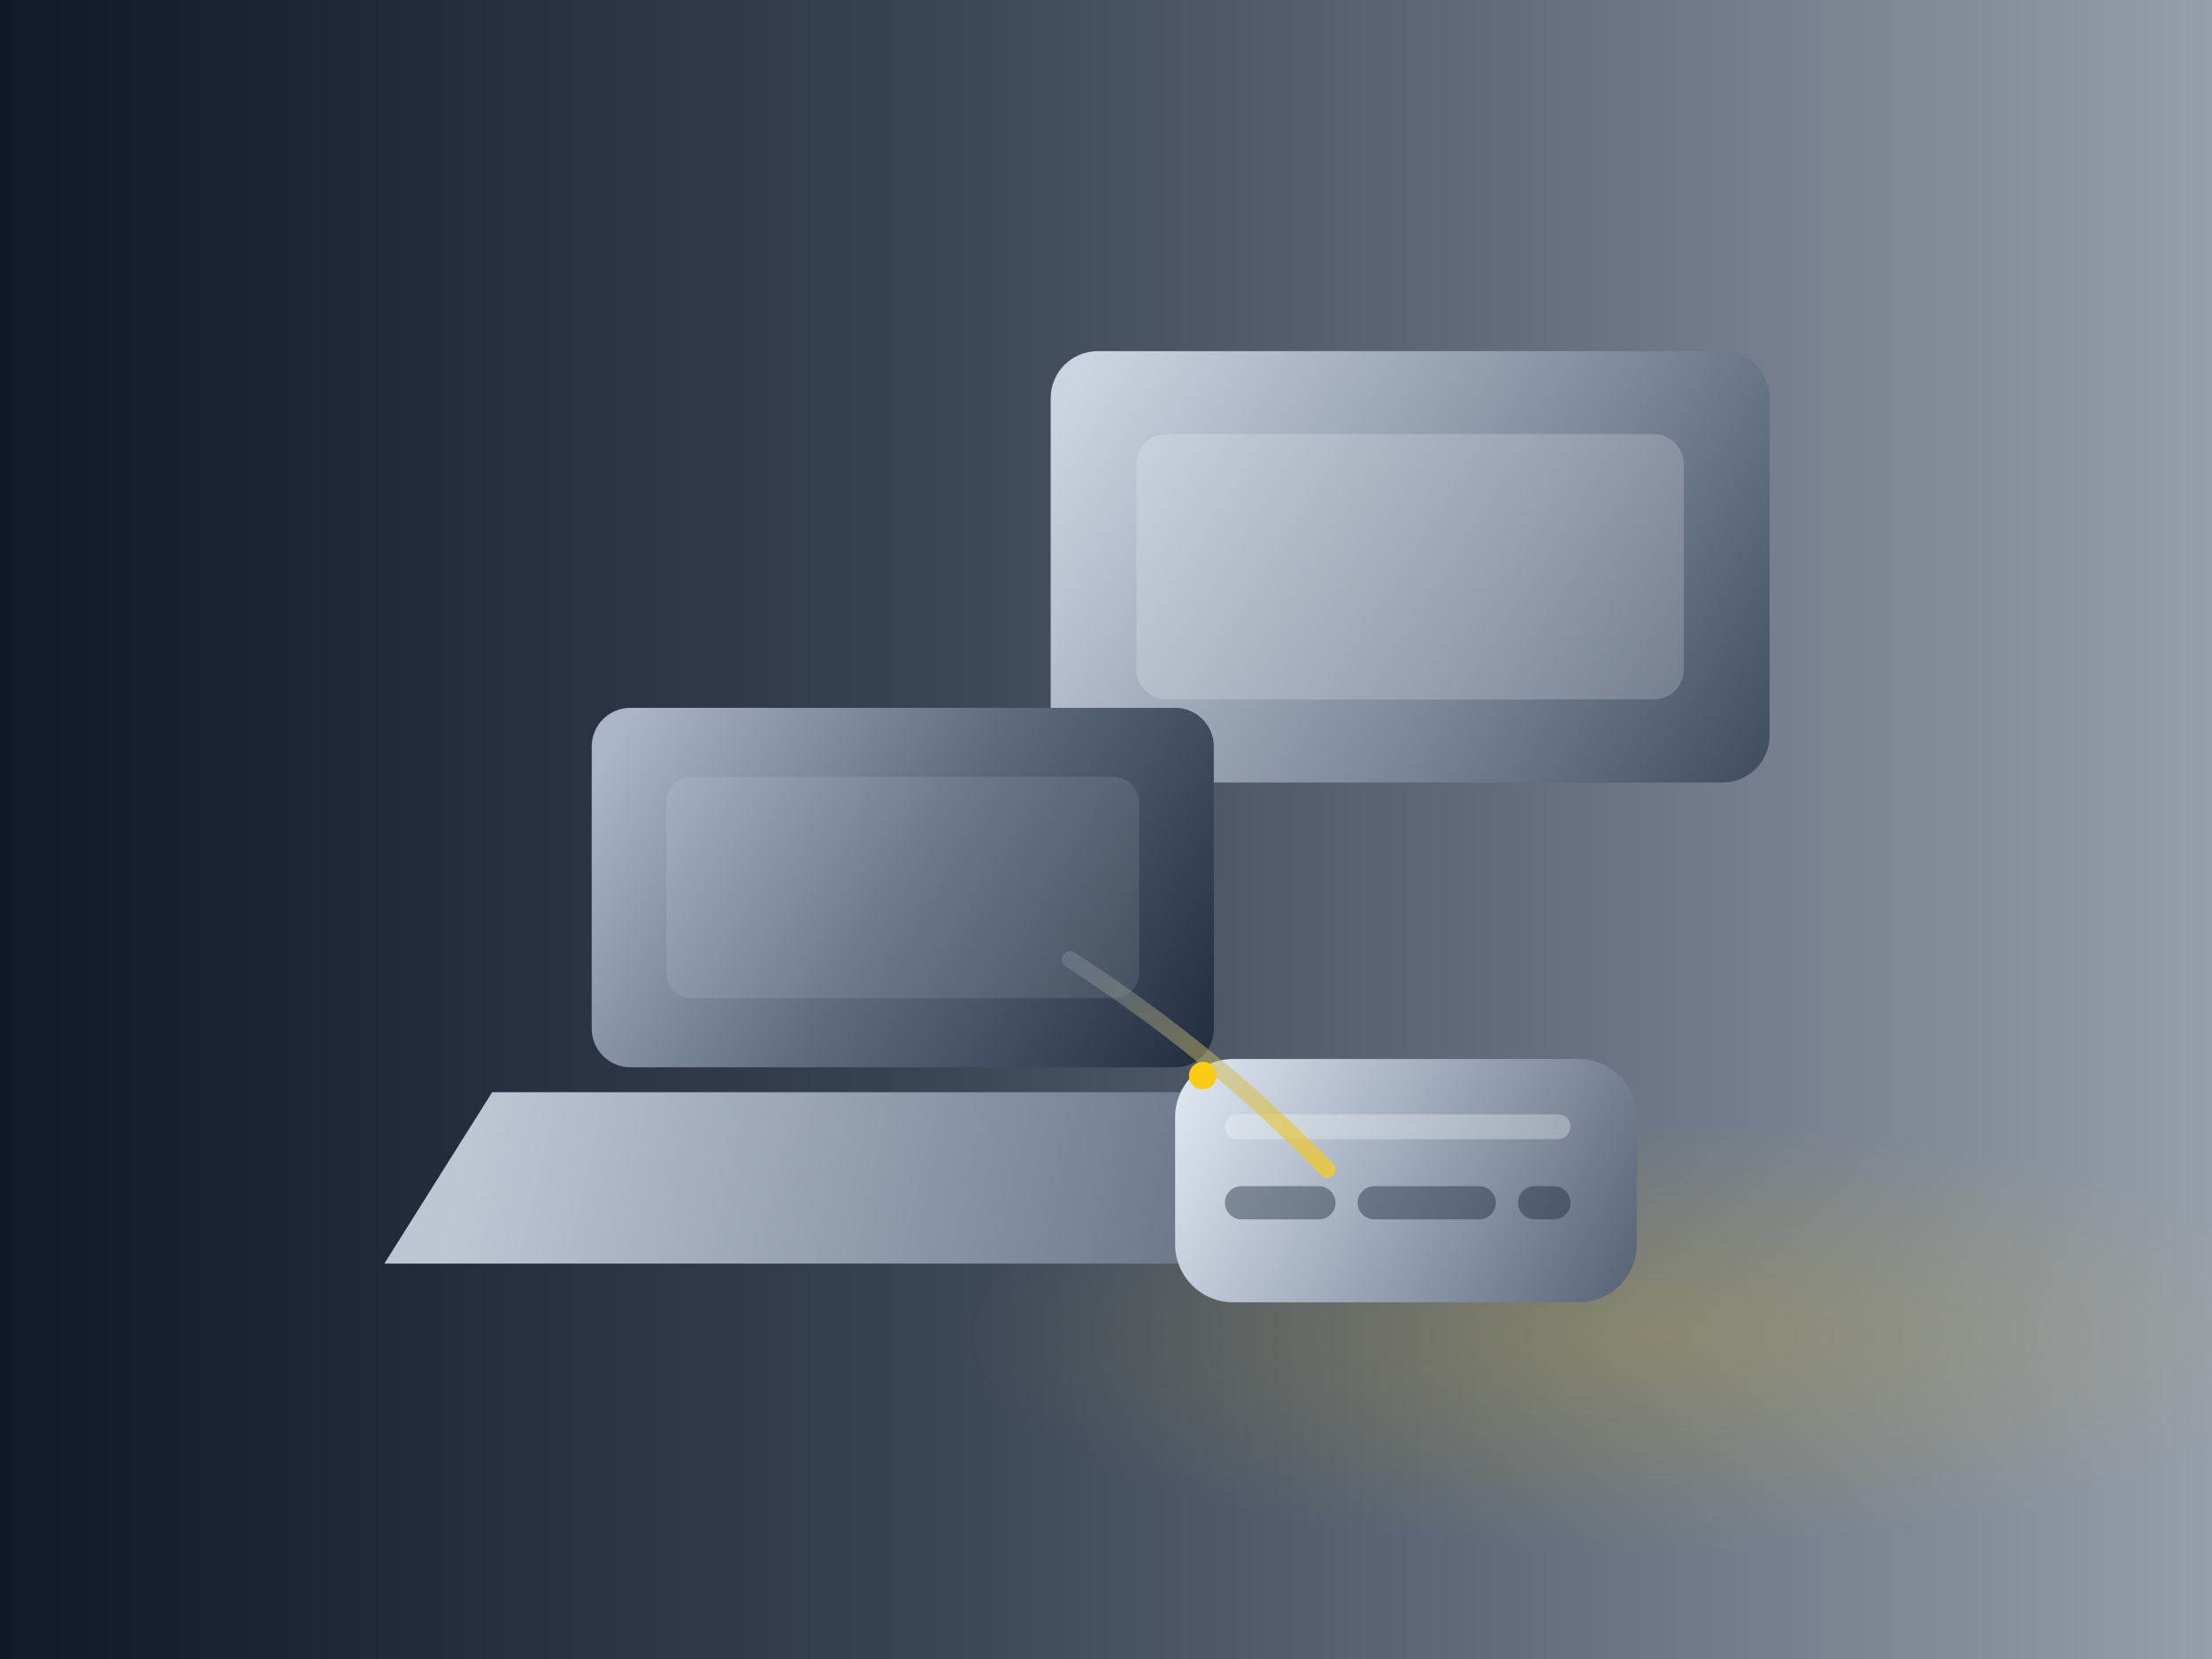
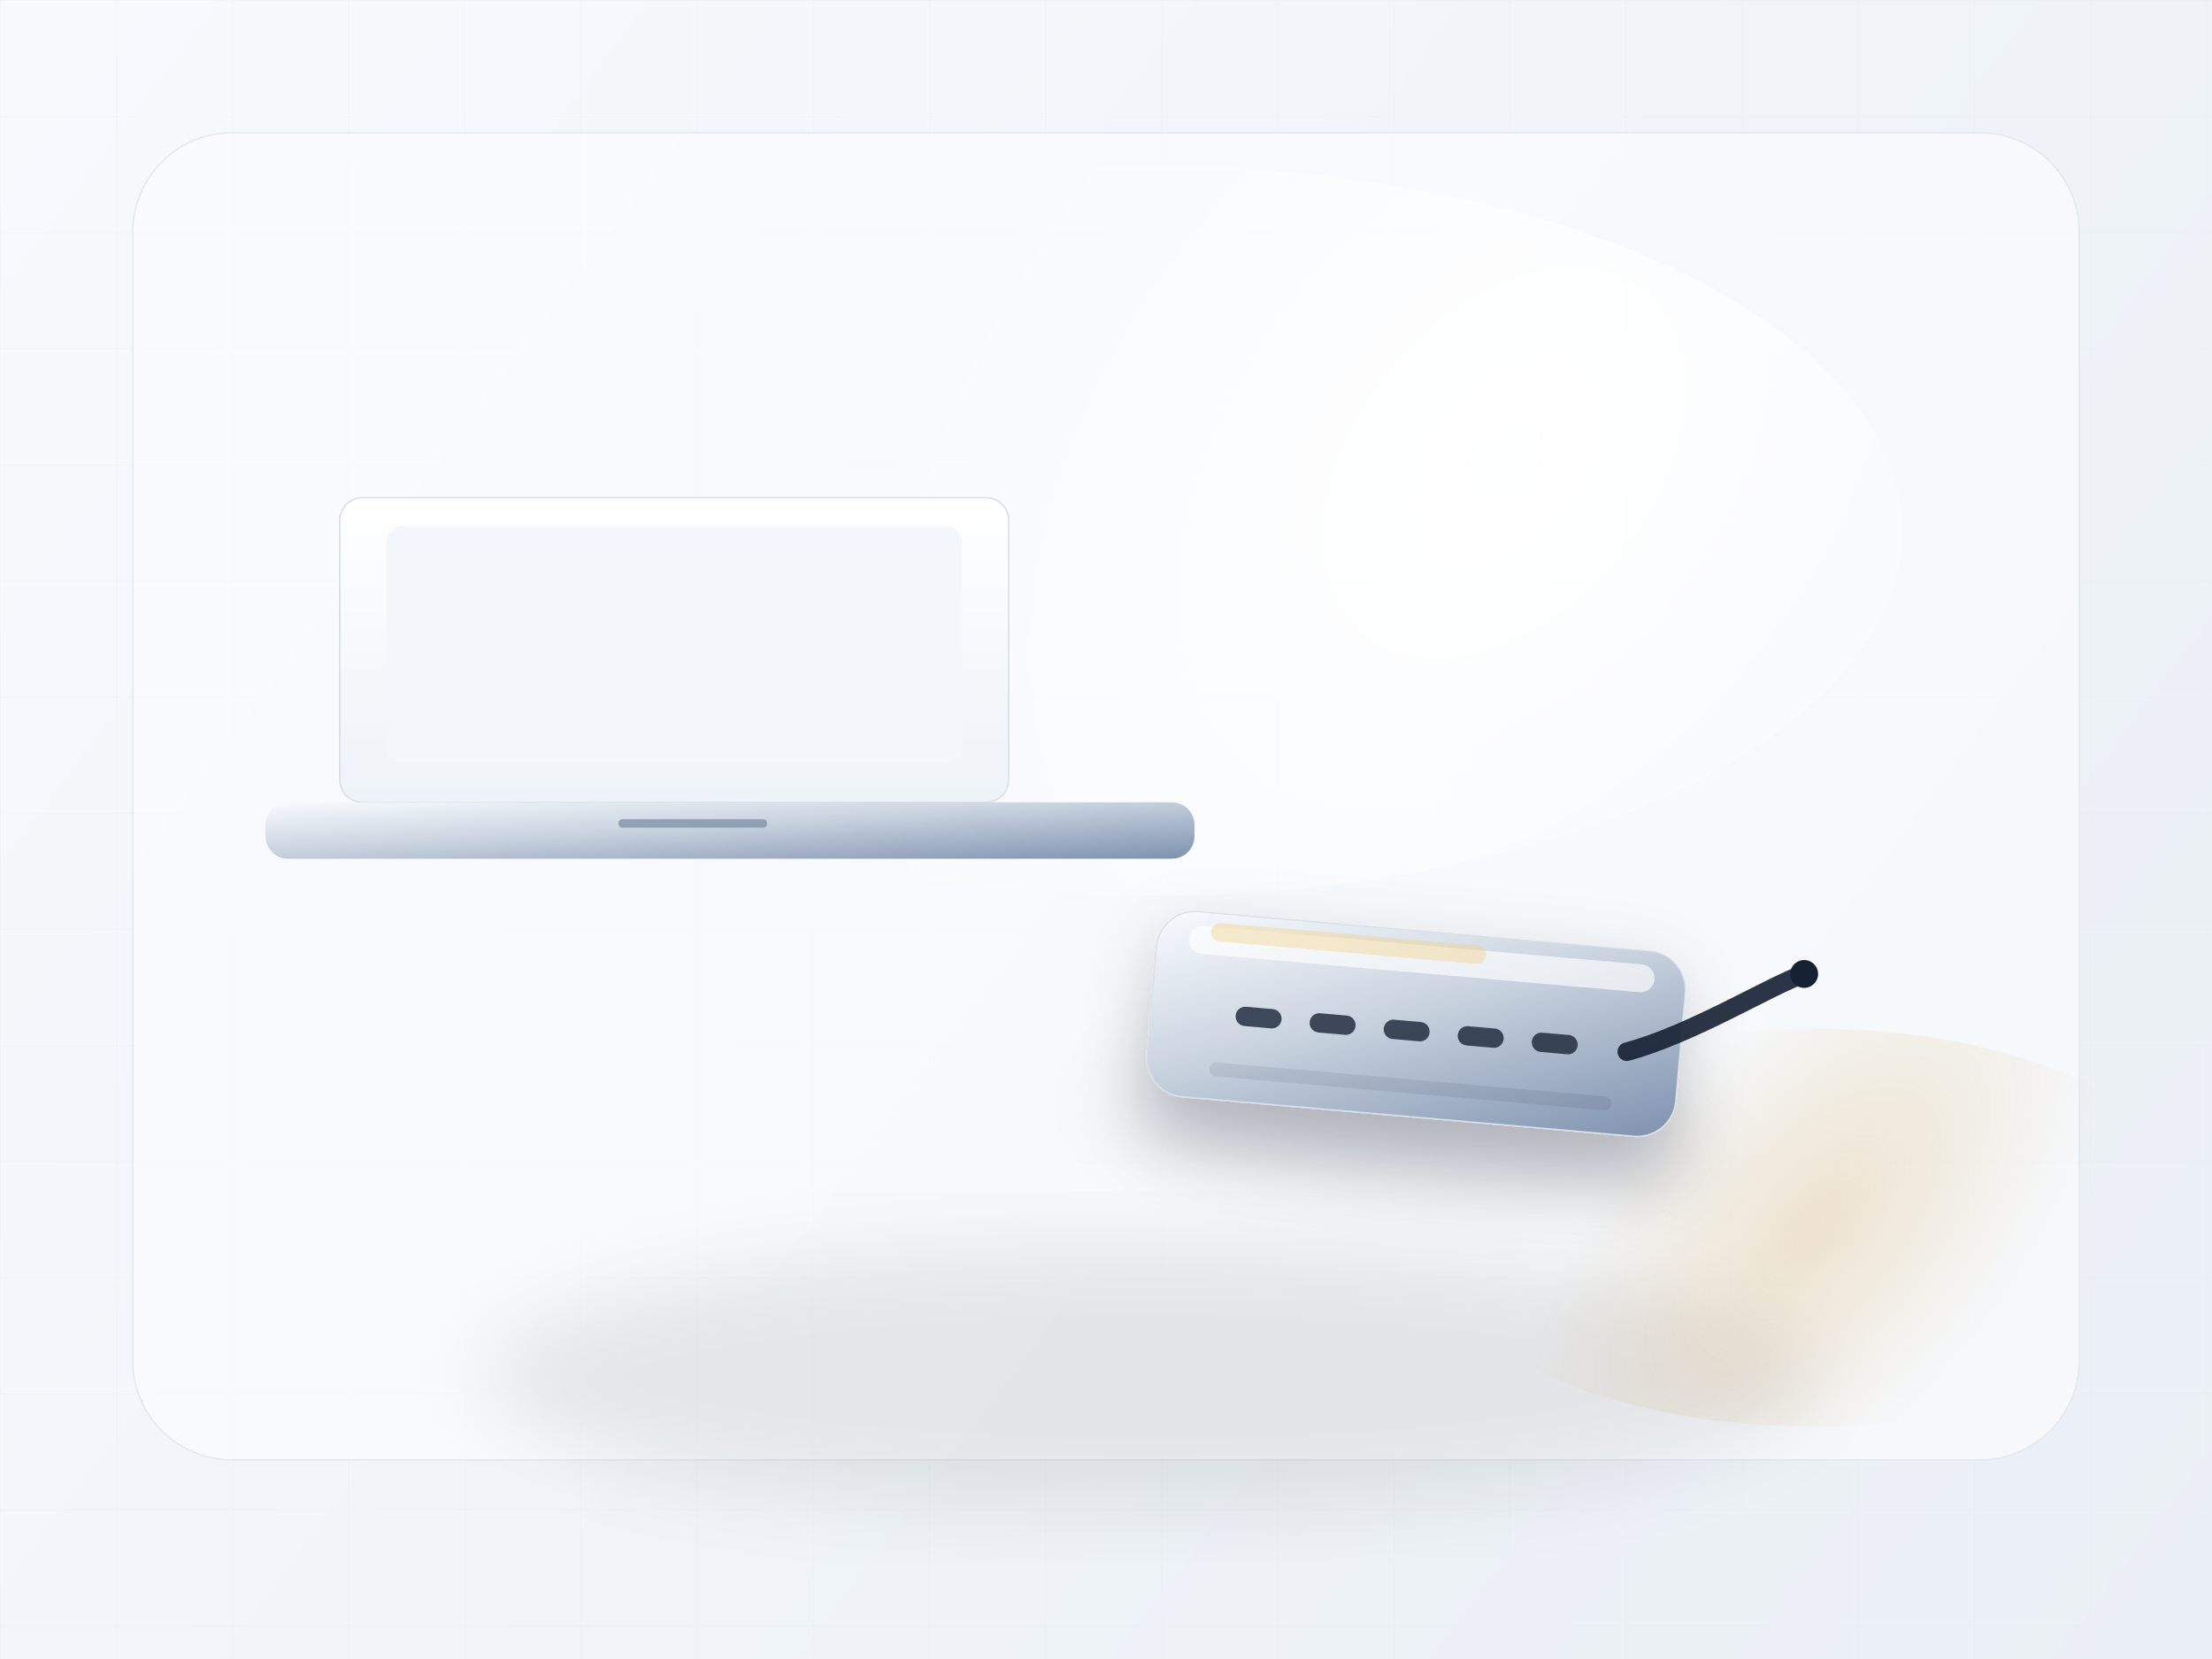
- <svg xmlns="http://www.w3.org/2000/svg" id="Layer_1" version="1.1" viewBox="0 0 1600 1200">
+ <svg xmlns="http://www.w3.org/2000/svg" width="1600" height="1200" viewBox="0 0 1600 1200" fill="none">
  <defs>
-     <style>
-       .st0 {
-         fill: url(#linear-gradient2);
-       }
- 
-       .st1 {
-         fill: url(#linear-gradient1);
-       }
- 
-       .st2 {
-         fill: url(#linear-gradient3);
-       }
- 
-       .st3 {
-         fill: url(#linear-gradient4);
-       }
- 
-       .st4 {
-         fill: #facc15;
-       }
- 
-       .st5 {
-         fill-opacity: .1;
-       }
- 
-       .st5, .st6, .st7 {
-         fill: #f8fafc;
-       }
- 
-       .st6 {
-         fill-opacity: .2;
-       }
- 
-       .st7 {
-         fill-opacity: .3;
-       }
- 
-       .st8 {
-         fill: url(#radial-gradient);
-       }
- 
-       .st9 {
-         fill: url(#linear-gradient);
-       }
- 
-       .st10 {
-         fill: none;
-         stroke: url(#linear-gradient5);
-         stroke-linecap: round;
-         stroke-width: 12px;
-       }
- 
-       .st11 {
-         fill: #162133;
-         fill-opacity: .4;
-       }
-     </style>
-     <linearGradient id="linear-gradient" x1="0" y1="600" x2="1600" y2="600" gradientUnits="userSpaceOnUse">
-       <stop offset="0" stop-color="#111827" />
-       <stop offset=".4" stop-color="#364152" />
-       <stop offset="1" stop-color="#969eaa" />
+     <linearGradient id="pdp-multimedia-setup-bg" x1="0" y1="0" x2="1600" y2="1200" gradientUnits="userSpaceOnUse">
+       <stop offset="0" stop-color="#F7FAFD" />
+       <stop offset="1" stop-color="#EAEFF5" />
    </linearGradient>
-     <radialGradient id="radial-gradient" cx="492.3" cy="941" fx="492.3" fy="941" r="1" gradientTransform="translate(-469314 -75834) rotate(90) scale(156 -500)" gradientUnits="userSpaceOnUse">
-       <stop offset="0" stop-color="#facc15" stop-opacity=".2" />
-       <stop offset="1" stop-color="#facc15" stop-opacity="0" />
+     <radialGradient id="pdp-multimedia-setup-glow" cx="0" cy="0" r="1" gradientUnits="userSpaceOnUse" gradientTransform="translate(1088 336) rotate(130) scale(608 408)">
+       <stop stop-color="#FFFFFF" stop-opacity="0.95" />
+       <stop offset="1" stop-color="#FFFFFF" stop-opacity="0" />
    </radialGradient>
-     <linearGradient id="linear-gradient1" x1="786.1" y1="937.4" x2="1262.1" y2="637.4" gradientTransform="translate(0 1200) scale(1 -1)" gradientUnits="userSpaceOnUse">
-       <stop offset="0" stop-color="#cbd5e1" />
-       <stop offset=".6" stop-color="#7d889b" />
-       <stop offset="1" stop-color="#435063" />
+     <radialGradient id="pdp-multimedia-setup-amber" cx="0" cy="0" r="1" gradientUnits="userSpaceOnUse" gradientTransform="translate(1312 888) rotate(130) scale(288 144)">
+       <stop stop-color="#D7A24B" stop-opacity="0.26" />
+       <stop offset="1" stop-color="#D7A24B" stop-opacity="0" />
+     </radialGradient>
+     <linearGradient id="pdp-multimedia-setup-panel" x1="0" y1="0" x2="0" y2="1">
+       <stop stop-color="#FFFFFF" />
+       <stop offset="1" stop-color="#EEF3F8" />
    </linearGradient>
-     <linearGradient id="linear-gradient2" x1="345.3" y1="406.7" x2="1011.3" y2="260.7" gradientTransform="translate(0 1200) scale(1 -1)" gradientUnits="userSpaceOnUse">
-       <stop offset="0" stop-color="#bdc7d4" />
-       <stop offset=".6" stop-color="#7f8a9d" />
-       <stop offset="1" stop-color="#536072" />
+     <linearGradient id="pdp-multimedia-setup-metal" x1="0" y1="0" x2="1" y2="1">
+       <stop stop-color="#F8FBFF" />
+       <stop offset="0.45" stop-color="#C9D3DF" />
+       <stop offset="1" stop-color="#7E91AF" />
    </linearGradient>
-     <linearGradient id="linear-gradient3" x1="453.6" y1="678.6" x2="863.6" y2="430.6" gradientTransform="translate(0 1200) scale(1 -1)" gradientUnits="userSpaceOnUse">
-       <stop offset="0" stop-color="#aab5c8" />
-       <stop offset=".5" stop-color="#5d697d" />
-       <stop offset="1" stop-color="#243041" />
+     <linearGradient id="pdp-multimedia-setup-metal-dark" x1="0" y1="0" x2="1" y2="1">
+       <stop stop-color="#3B4758" />
+       <stop offset="1" stop-color="#111827" />
    </linearGradient>
-     <linearGradient id="linear-gradient4" x1="862.8" y1="425.5" x2="1184.8" y2="259.5" gradientTransform="translate(0 1200) scale(1 -1)" gradientUnits="userSpaceOnUse">
-       <stop offset="0" stop-color="#dce4ee" />
-       <stop offset=".5" stop-color="#98a4b6" />
-       <stop offset="1" stop-color="#566274" />
-     </linearGradient>
-     <linearGradient id="linear-gradient5" x1="962.2" y1="356.7" x2="776.2" y2="508.7" gradientTransform="translate(0 1200) scale(1 -1)" gradientUnits="userSpaceOnUse">
-       <stop offset="0" stop-color="#facc15" stop-opacity=".7" />
-       <stop offset="1" stop-color="#94a3b8" stop-opacity=".3" />
-     </linearGradient>
+     <filter id="pdp-multimedia-setup-blur" x="-20%" y="-20%" width="140%" height="140%">
+       <feGaussianBlur stdDeviation="28" />
+     </filter>
+     <filter id="pdp-multimedia-setup-shadow" x="-40%" y="-40%" width="180%" height="200%">
+       <feDropShadow dx="0" dy="24" stdDeviation="26" flood-color="#000814" flood-opacity="0.22" />
+     </filter>
+     <pattern id="pdp-multimedia-setup-grid" width="84" height="84" patternUnits="userSpaceOnUse">
+       <path d="M84 0H0V84" stroke="#D9E1EA" stroke-opacity=".4" stroke-width="1" />
+     </pattern>
  </defs>
-   <rect class="st9" width="1600" height="1200" />
-   <ellipse class="st8" cx="1192" cy="972" rx="500" ry="156" />
-   <g>
-     <rect class="st1" x="760" y="254" width="520" height="312" rx="34" ry="34" />
-     <rect class="st6" x="822" y="314" width="396" height="192" rx="22" ry="22" />
+   <rect width="1600" height="1200" fill="url(#pdp-multimedia-setup-bg)" />
+   <rect width="1600" height="1200" fill="url(#pdp-multimedia-setup-grid)" opacity=".55" />
+   <rect x="96" y="96" width="1408" height="960" rx="72" fill="#FBFDFF" fill-opacity=".68" stroke="#E3E8EF" stroke-opacity="1" />
+   <ellipse cx="832" cy="996" rx="480" ry="96" fill="#0B1120" fill-opacity=".08" filter="url(#pdp-multimedia-setup-blur)" />
+   <ellipse cx="832" cy="384" rx="544" ry="264" fill="url(#pdp-multimedia-setup-glow)" />
+   <ellipse cx="1312" cy="888" rx="288" ry="144" fill="url(#pdp-multimedia-setup-amber)" />
+   <g transform="translate(192 360)">
+     <rect x="53.76" y="0" width="483.84" height="220.32" rx="16.32" fill="url(#pdp-multimedia-setup-panel)" stroke="#D6DEE8" />
+     <rect x="87.36" y="20.4" width="416.64" height="171.36" rx="12.24" fill="#F3F7FB" />
+     <rect x="0" y="220.32" width="672" height="40.8" rx="16.32" fill="url(#pdp-multimedia-setup-metal)" />
+     <rect x="255.36" y="232.56" width="107.52" height="6.12" rx="2.856" fill="#90A0B5" />
  </g>
-   <g>
-     <path class="st0" d="M356,790h592l78,124H278l78-124Z" />
-     <rect class="st2" x="428" y="512" width="450" height="260" rx="28" ry="28" />
-     <rect class="st5" x="482" y="562" width="342" height="160" rx="18" ry="18" />
+   <g transform="translate(832 660) rotate(5 192 84)">
+     <ellipse cx="192" cy="154.56" rx="215.04" ry="30.24" fill="#0B1120" fill-opacity=".16" filter="url(#pdp-multimedia-setup-blur)" />
+     <g filter="url(#pdp-multimedia-setup-shadow)">
+       <rect x="0" y="13.44" width="384" height="134.4" rx="28" fill="url(#pdp-multimedia-setup-metal)" stroke="#D8E0E8" />
+       <rect x="23.04" y="23.52" width="337.92" height="20.16" rx="10.08" fill="rgba(255,255,255,.8)" opacity=".8" />
+       <rect x="38.4" y="20.16" width="199.68" height="13.44" rx="6.72" fill="#F4D28A" opacity=".42" />
+       <rect x="46.08" y="120.96" width="291.84" height="10.08" rx="5.04" fill="rgba(15,23,42,.08)" />
+       <rect x="61.44" y="78.96" width="33.331" height="14" rx="7" fill="#1E293B" fill-opacity=".82" />
+       <rect x="115.2" y="78.96" width="33.331" height="14" rx="7" fill="#1E293B" fill-opacity=".82" />
+       <rect x="168.96" y="78.96" width="33.331" height="14" rx="7" fill="#1E293B" fill-opacity=".82" />
+       <rect x="222.72" y="78.96" width="33.331" height="14" rx="7" fill="#1E293B" fill-opacity=".82" />
+       <rect x="276.48" y="78.96" width="33.331" height="14" rx="7" fill="#1E293B" fill-opacity=".82" />
+     </g>
+     <path d="M345.6 87.36 C 391.68 70.56, 445.44 30.24, 468.48 20.16" stroke="#162033" stroke-width="13.44" stroke-linecap="round" opacity=".9" />
+     <circle cx="468.48" cy="20.16" r="10.08" fill="#162033" />
  </g>
-   <g>
-     <rect class="st3" x="850" y="766" width="334" height="176" rx="42" ry="42" />
-     <path class="st7" d="M895,806h232c5,0,9,4,9,9h0c0,5-4,9-9,9h-232c-5,0-9-4-9-9h0c0-5,4-9,9-9Z" />
-     <path class="st11" d="M898,858h56c6.6,0,12,5.4,12,12h0c0,6.6-5.4,12-12,12h-56c-6.6,0-12-5.4-12-12h0c0-6.6,5.4-12,12-12Z" />
-     <path class="st11" d="M994,858h76c6.6,0,12,5.4,12,12h0c0,6.6-5.4,12-12,12h-76c-6.6,0-12-5.4-12-12h0c0-6.6,5.4-12,12-12Z" />
-     <path class="st11" d="M1110,858h14c6.6,0,12,5.4,12,12h0c0,6.6-5.4,12-12,12h-14c-6.6,0-12-5.4-12-12h0c0-6.6,5.4-12,12-12Z" />
-   </g>
-   <path class="st10" d="M960,846c-56-58-118-108-186-152" />
-   <circle class="st4" cx="870" cy="778" r="10" />
</svg>
